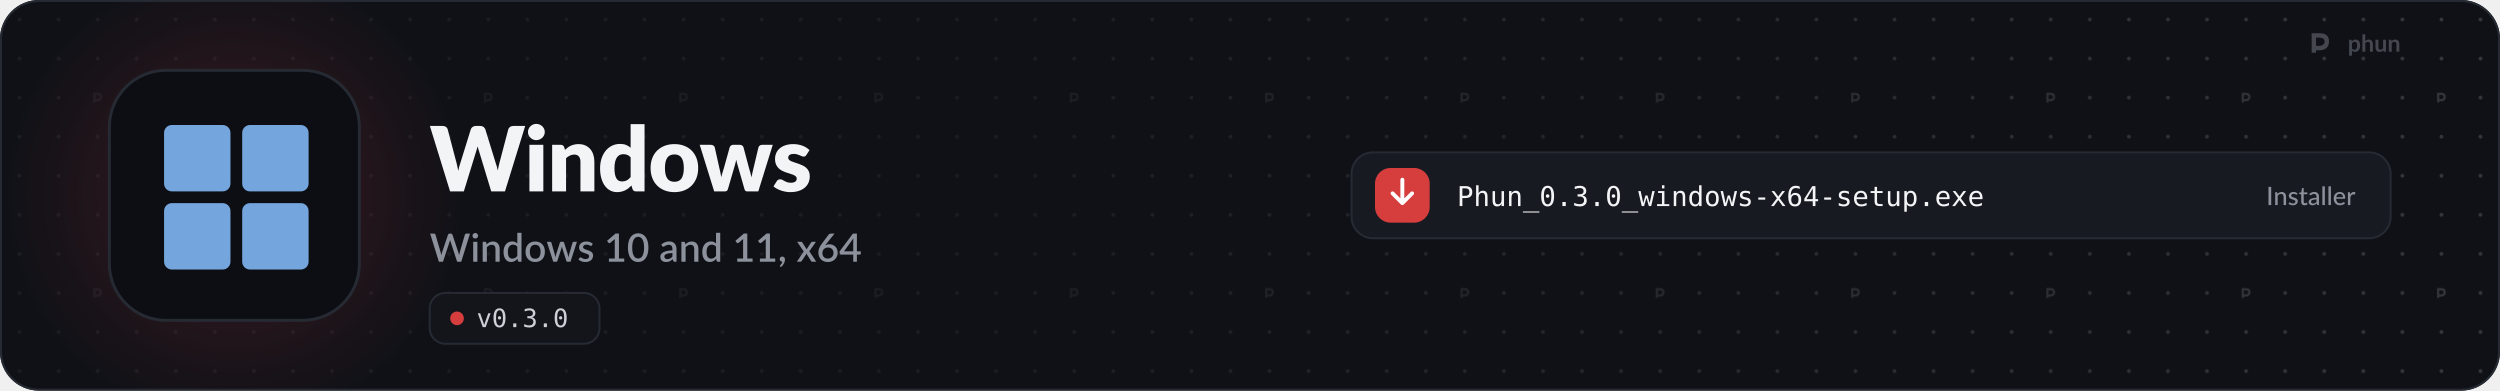
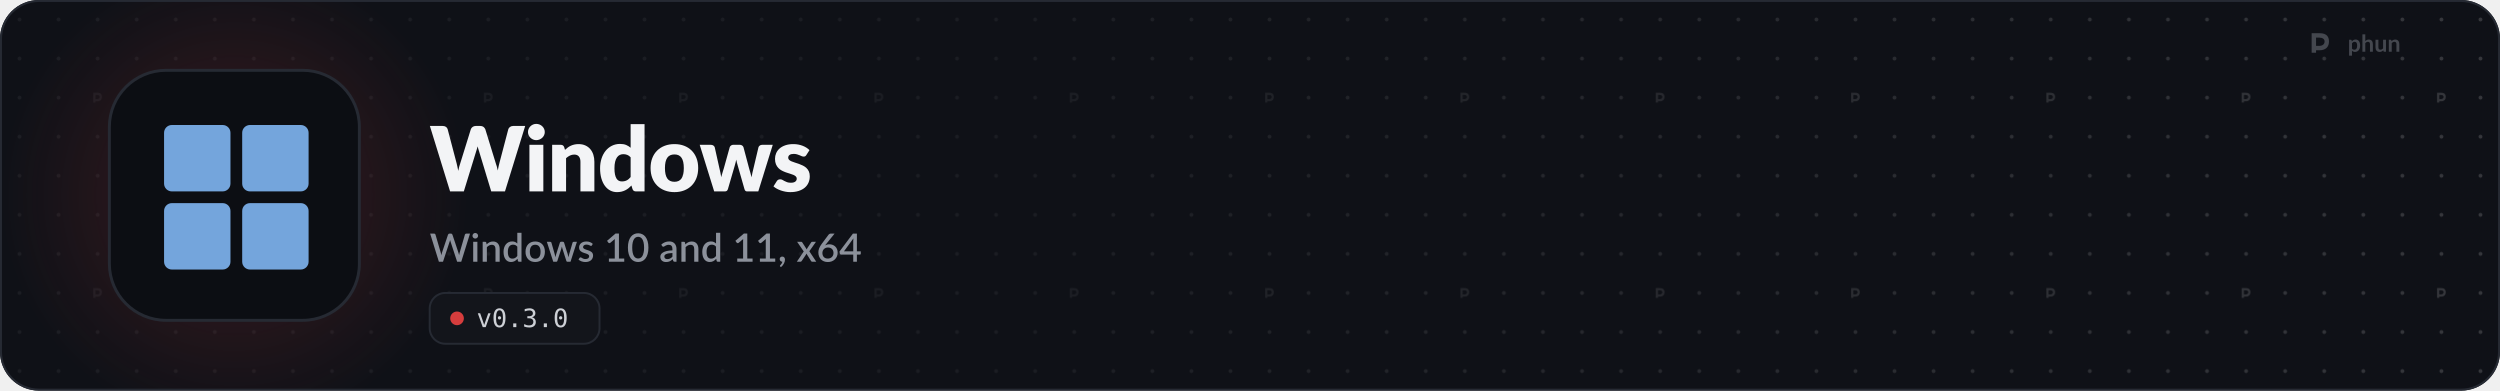
<svg xmlns="http://www.w3.org/2000/svg" width="1280" height="200" viewBox="0 0 1280 200" role="img" aria-labelledby="t d">
  <style>
  .pulse { animation: pulse 2.6s ease-in-out infinite; }
  .pulse.b { animation-delay: .5s; }
  .pulse.c { animation-delay: 1s; }
  @keyframes pulse { 0%, 100% { opacity: 1; } 50% { opacity: .35; } }
  .flow { stroke-dasharray: 4 6; animation: flow 1.6s linear infinite; }
  @keyframes flow { to { stroke-dashoffset: -20; } }
  .blink { animation: blink 1.1s steps(1) infinite; }
  @keyframes blink { 50% { opacity: 0; } }
  .rise { animation: rise .7s cubic-bezier(.2,.7,.2,1) both; }
  @keyframes rise { from { opacity: 0; transform: translateY(8px); } }
  .spin { transform-box: fill-box; transform-origin: center; animation: spin 6s linear infinite; }
  @keyframes spin { to { transform: rotate(360deg); } }
  .bob { animation: bob 3s ease-in-out infinite; }
  @keyframes bob { 50% { transform: translateY(-4px); } }

  .sway { transform-box: view-box; transform-origin: 52px 22px; animation: sway 3.2s ease-in-out infinite; }
  @keyframes sway { 0%, 100% { transform: rotate(-6deg); } 50% { transform: rotate(8deg); } }
  .pane { animation: pane 4s ease-in-out infinite; }
  @keyframes pane { 0%, 100% { opacity: .55; } 12%, 30% { opacity: 1; } 45% { opacity: .55; } }
  .waddle { transform-box: view-box; transform-origin: 50px 96px; animation: waddle 1.6s ease-in-out infinite; }
  @keyframes waddle { 0%, 100% { transform: rotate(-5deg); } 50% { transform: rotate(5deg); } }
  .lid { transform-box: fill-box; transform-origin: center; animation: lid 4.5s infinite; }
  @keyframes lid { 0%, 92%, 100% { transform: scaleY(1); } 95% { transform: scaleY(.1); } }
  .drop { animation: drop 1.8s ease-in-out infinite; }
  @keyframes drop { 0%, 100% { transform: translateY(-2px); } 50% { transform: translateY(3px); } }

  @media (prefers-reduced-motion: reduce) { * { animation: none !important; } }
</style>
  <defs>
    <path id="k41" d="M2126 -1457L1676 0L1370 0L1096 -903Q1088 -924 1081 -949.5Q1074 -975 1067 -1003Q1060 -975 1053 -949.5Q1046 -924 1038 -903L760 0L454 0L4 -1457L288 -1457Q332 -1457 361.5 -1437Q391 -1417 400 -1384L600 -624Q609 -588 618 -545.5Q627 -503 636 -457Q654 -551 680 -624L916 -1384Q925 -1412 954.5 -1434.5Q984 -1457 1026 -1457L1126 -1457Q1170 -1457 1197 -1436.5Q1224 -1416 1238 -1384L1472 -624Q1498 -554 1516 -465Q1524 -510 1532.5 -549.5Q1541 -589 1550 -624L1750 -1384Q1758 -1413 1788 -1435Q1818 -1457 1860 -1457L2126 -1457Z" />
    <path id="k98" d="M422 -1037L422 0L112 0L112 -1037L422 -1037ZM454 -1321Q454 -1284 439 -1251.5Q424 -1219 398 -1194.5Q372 -1170 337.5 -1155.5Q303 -1141 264 -1141Q226 -1141 193 -1155.5Q160 -1170 134.5 -1194.5Q109 -1219 94.5 -1251.5Q80 -1284 80 -1321Q80 -1359 94.5 -1392Q109 -1425 134.5 -1450Q160 -1475 193 -1489Q226 -1503 264 -1503Q303 -1503 337.5 -1489Q372 -1475 398 -1450Q424 -1425 439 -1392Q454 -1359 454 -1321Z" />
    <path id="k109" d="M391 -925Q421 -953 453 -977Q485 -1001 521.5 -1017.5Q558 -1034 600.5 -1043.5Q643 -1053 693 -1053Q778 -1053 843.5 -1023.5Q909 -994 954 -941.5Q999 -889 1022 -816.5Q1045 -744 1045 -659L1045 0L735 0L735 -659Q735 -735 700 -777.5Q665 -820 597 -820Q546 -820 501.5 -798.5Q457 -777 415 -740L415 0L105 0L105 -1037L297 -1037Q355 -1037 373 -985L391 -925Z" />
    <path id="k55" d="M734 -759Q699 -798 658 -813.5Q617 -829 572 -829Q529 -829 493 -812Q457 -795 430.5 -757.5Q404 -720 389 -660Q374 -600 374 -515Q374 -433 386 -377Q398 -321 419.5 -286.5Q441 -252 471 -237Q501 -222 538 -222Q572 -222 599.5 -228.5Q627 -235 650 -247Q673 -259 693.5 -277.5Q714 -296 734 -320L734 -759ZM1044 -1497L1044 0L852 0Q794 0 776 -52L752 -131Q721 -98 687 -71Q653 -44 613.5 -24.5Q574 -5 528.5 5.5Q483 16 430 16Q349 16 280 -20Q211 -56 161 -124Q111 -192 82.5 -290.5Q54 -389 54 -515Q54 -631 86 -730.5Q118 -830 176.5 -902.5Q235 -975 317 -1016Q399 -1057 498 -1057Q579 -1057 634 -1034Q689 -1011 734 -972L734 -1497L1044 -1497Z" />
    <path id="k111" d="M583 -1053Q701 -1053 798 -1016Q895 -979 964.5 -910Q1034 -841 1072.5 -742.5Q1111 -644 1111 -521Q1111 -397 1072.5 -297.5Q1034 -198 964.5 -128.5Q895 -59 798 -21.5Q701 16 583 16Q464 16 366.5 -21.5Q269 -59 198.5 -128.5Q128 -198 89.5 -297.5Q51 -397 51 -521Q51 -644 89.5 -742.5Q128 -841 198.5 -910Q269 -979 366.5 -1016Q464 -1053 583 -1053ZM583 -214Q690 -214 740.5 -289.5Q791 -365 791 -519Q791 -673 740.5 -748Q690 -823 583 -823Q473 -823 422 -748Q371 -673 371 -519Q371 -365 422 -289.5Q473 -214 583 -214Z" />
    <path id="k137" d="M1631 -1037L1309 0L1057 0Q1037 0 1023 -12Q1009 -24 1001 -52L853 -569Q842 -604 833.5 -638Q825 -672 818 -707Q811 -672 802.5 -637Q794 -602 783 -567L633 -52Q618 0 567 0L327 0L5 -1037L253 -1037Q286 -1037 308.5 -1021.5Q331 -1006 339 -983L443 -518Q456 -465 466 -415.5Q476 -366 484 -316Q497 -366 511.5 -415.5Q526 -465 543 -518L673 -984Q681 -1007 703 -1022.5Q725 -1038 755 -1038L893 -1038Q926 -1038 948.5 -1022.5Q971 -1007 979 -984L1103 -518Q1118 -465 1132.5 -415Q1147 -365 1159 -314Q1167 -364 1178 -414Q1189 -464 1203 -518L1313 -983Q1321 -1006 1343 -1021.5Q1365 -1037 1395 -1037L1631 -1037Z" />
    <path id="k118" d="M764 -810Q752 -791 738.5 -783Q725 -775 704 -775Q682 -775 660 -784.5Q638 -794 612.5 -805Q587 -816 555 -825.5Q523 -835 482 -835Q423 -835 391.5 -812.5Q360 -790 360 -750Q360 -721 380.5 -702Q401 -683 435 -668.5Q469 -654 512 -641Q555 -628 600 -612Q645 -596 688 -574.5Q731 -553 765 -521.5Q799 -490 819.5 -445Q840 -400 840 -337Q840 -260 812 -195Q784 -130 728.5 -83Q673 -36 591.5 -10Q510 16 404 16Q351 16 298 6Q245 -4 195.5 -21Q146 -38 104 -61.5Q62 -85 32 -112L104 -226Q116 -246 134.5 -257.5Q153 -269 182 -269Q209 -269 230.5 -257Q252 -245 277 -231Q302 -217 335.5 -205Q369 -193 420 -193Q456 -193 481 -200.5Q506 -208 521 -221Q536 -234 543 -250Q550 -266 550 -283Q550 -314 529 -334Q508 -354 474 -368.5Q440 -383 396.5 -395.5Q353 -408 308 -424Q263 -440 219.5 -462.5Q176 -485 142 -519.5Q108 -554 87 -604Q66 -654 66 -725Q66 -791 91.5 -850.5Q117 -910 168 -955Q219 -1000 296 -1026.5Q373 -1053 476 -1053Q532 -1053 584.5 -1043Q637 -1033 683 -1015Q729 -997 767 -972.5Q805 -948 834 -919L764 -810Z" />
    <path id="s41" d="M2064 -1440L1616 0L1405 0L1067 -1034Q1061 -1051 1055.5 -1071Q1050 -1091 1045 -1114Q1040 -1091 1034.5 -1071Q1029 -1051 1023 -1034L682 0L471 0L23 -1440L219 -1440Q249 -1440 269.5 -1425.5Q290 -1411 297 -1386L567 -463Q575 -433 582 -398Q589 -363 596 -325Q603 -363 611.5 -398.5Q620 -434 630 -463L939 -1386Q946 -1406 967 -1423Q988 -1440 1017 -1440L1085 -1440Q1116 -1440 1135 -1424.5Q1154 -1409 1164 -1386L1472 -463Q1482 -434 1490.5 -400.5Q1499 -367 1506 -330Q1513 -367 1519.5 -400.5Q1526 -434 1534 -463L1803 -1386Q1809 -1408 1830.5 -1424Q1852 -1440 1881 -1440L2064 -1440Z" />
    <path id="s98" d="M355 -1020L355 0L140 0L140 -1020L355 -1020ZM391 -1328Q391 -1299 379.5 -1273Q368 -1247 348 -1227.5Q328 -1208 301.5 -1196.5Q275 -1185 245 -1185Q216 -1185 190.5 -1196.5Q165 -1208 146 -1227.5Q127 -1247 115.5 -1273Q104 -1299 104 -1328Q104 -1358 115.5 -1384Q127 -1410 146 -1429.5Q165 -1449 190.5 -1460.5Q216 -1472 245 -1472Q275 -1472 301.5 -1460.5Q328 -1449 348 -1429.5Q368 -1410 379.5 -1384Q391 -1358 391 -1328Z" />
    <path id="s109" d="M332 -885Q365 -919 400.5 -946.5Q436 -974 476 -994Q516 -1014 561 -1025Q606 -1036 659 -1036Q743 -1036 806.5 -1008Q870 -980 913.5 -929Q957 -878 979 -806.5Q1001 -735 1001 -649L1001 0L787 0L787 -649Q787 -752 739.5 -809Q692 -866 595 -866Q523 -866 461.5 -833Q400 -800 346 -743L346 0L131 0L131 -1020L261 -1020Q305 -1020 317 -979L332 -885Z" />
    <path id="s55" d="M782 -769Q737 -827 683 -850Q629 -873 566 -873Q440 -873 369 -780.5Q298 -688 298 -507Q298 -413 314 -346.5Q330 -280 360 -238Q390 -196 433 -177Q476 -158 530 -158Q612 -158 671.5 -193.5Q731 -229 782 -294L782 -769ZM997 -1480L997 0L867 0Q824 0 812 -41L793 -152Q729 -77 647.5 -31Q566 15 458 15Q372 15 302 -19.5Q232 -54 182 -120Q132 -186 104.5 -283.5Q77 -381 77 -507Q77 -621 107.5 -718Q138 -815 195 -886.5Q252 -958 333.5 -998.5Q415 -1039 516 -1039Q606 -1039 669 -1010.5Q732 -982 782 -931L782 -1480L997 -1480Z" />
    <path id="s111" d="M572 -1036Q685 -1036 776.5 -999Q868 -962 932.5 -894Q997 -826 1032 -729Q1067 -632 1067 -511Q1067 -390 1032 -293Q997 -196 932.5 -127.5Q868 -59 776.5 -22Q685 15 572 15Q458 15 366.5 -22Q275 -59 210 -127.5Q145 -196 110 -293Q75 -390 75 -511Q75 -632 110 -729Q145 -826 210 -894Q275 -962 366.5 -999Q458 -1036 572 -1036ZM572 -153Q710 -153 777.5 -245.5Q845 -338 845 -510Q845 -682 777.5 -775.5Q710 -869 572 -869Q432 -869 364 -775.5Q296 -682 296 -510Q296 -338 364 -245.5Q432 -153 572 -153Z" />
    <path id="s137" d="M1564 -1020L1237 0L1066 0Q1036 0 1024 -39L821 -674Q813 -701 806.5 -728Q800 -755 795 -781Q784 -727 768 -673L562 -39Q551 0 515 0L352 0L25 -1020L195 -1020Q220 -1020 236.5 -1007.5Q253 -995 258 -978L428 -384Q438 -343 445.5 -304.5Q453 -266 459 -228Q469 -266 480 -304.5Q491 -343 503 -384L694 -981Q699 -999 714.5 -1010.5Q730 -1022 752 -1022L846 -1022Q869 -1022 885 -1010.5Q901 -999 906 -981L1092 -384Q1104 -343 1114.5 -304Q1125 -265 1134 -226Q1141 -264 1149 -303Q1157 -342 1168 -384L1341 -978Q1347 -996 1363 -1008Q1379 -1020 1402 -1020L1564 -1020Z" />
    <path id="s118" d="M740 -835Q732 -821 722 -815Q712 -809 697 -809Q680 -809 660 -819.5Q640 -830 613 -843Q586 -856 549.5 -866.5Q513 -877 464 -877Q424 -877 391.5 -867.5Q359 -858 336.5 -840.5Q314 -823 302 -799.5Q290 -776 290 -749Q290 -713 312 -689Q334 -665 370 -647.5Q406 -630 452 -616Q498 -602 546 -586Q594 -570 640 -549Q686 -528 722 -497.5Q758 -467 780 -423.5Q802 -380 802 -318Q802 -246 776 -185Q750 -124 700 -79Q650 -34 575.5 -9Q501 16 405 16Q352 16 302.5 6.5Q253 -3 208.5 -19.5Q164 -36 125.5 -59Q87 -82 57 -109L107 -191Q116 -206 129.5 -214.5Q143 -223 163 -223Q184 -223 204.5 -209.5Q225 -196 252.5 -180Q280 -164 319 -150.5Q358 -137 416 -137Q464 -137 499 -148.5Q534 -160 557 -180Q580 -200 591 -225.5Q602 -251 602 -280Q602 -319 580 -344Q558 -369 521.5 -387Q485 -405 438.5 -419Q392 -433 344 -449Q296 -465 249.5 -486Q203 -507 166.5 -539.5Q130 -572 108 -618.5Q86 -665 86 -732Q86 -793 110.5 -848Q135 -903 182.5 -945Q230 -987 299.5 -1011.5Q369 -1036 460 -1036Q563 -1036 647 -1003Q731 -970 788 -913L740 -835Z" />
    <path id="s400" d="M1027 -163L1027 0L242 0L242 -163L542 -163L542 -1065Q542 -1113 545 -1163L314 -968Q299 -956 283.5 -952.5Q268 -949 254.5 -952Q241 -955 230.5 -961.5Q220 -968 214 -976L147 -1070L581 -1443L756 -1443L756 -163L1027 -163Z" />
    <path id="s399" d="M1105 -720Q1105 -531 1064.5 -393Q1024 -255 953 -164Q882 -73 786 -29Q690 15 579 15Q468 15 372 -29Q276 -73 205.5 -164Q135 -255 95 -393Q55 -531 55 -720Q55 -909 95 -1047.5Q135 -1186 205.5 -1276.5Q276 -1367 372 -1411.5Q468 -1456 579 -1456Q690 -1456 786 -1411.5Q882 -1367 953 -1276.5Q1024 -1186 1064.5 -1047.5Q1105 -909 1105 -720ZM883 -720Q883 -880 857.5 -986.5Q832 -1093 790 -1157Q748 -1221 693 -1248Q638 -1275 579 -1275Q519 -1275 464.5 -1248Q410 -1221 368 -1157Q326 -1093 301 -986.5Q276 -880 276 -720Q276 -560 301 -453.5Q326 -347 368 -283Q410 -219 464.5 -192Q519 -165 579 -165Q638 -165 693 -192Q748 -219 790 -283Q832 -347 857.5 -453.5Q883 -560 883 -720Z" />
    <path id="s45" d="M676 -446Q561 -442 482 -427.5Q403 -413 354 -390.5Q305 -368 283.5 -337Q262 -306 262 -269Q262 -233 273.5 -207.5Q285 -182 305.5 -165.5Q326 -149 353.5 -141.5Q381 -134 414 -134Q498 -134 558.5 -165.5Q619 -197 676 -257L676 -446ZM106 -878Q279 -1039 518 -1039Q606 -1039 674.5 -1010.5Q743 -982 789.5 -930Q836 -878 860.5 -806.5Q885 -735 885 -648L885 0L789 0Q758 0 742 -9.5Q726 -19 715 -48L694 -131Q655 -96 617 -68.5Q579 -41 538.5 -22Q498 -3 451.5 6.5Q405 16 349 16Q287 16 233.5 -1Q180 -18 141 -52.5Q102 -87 79.5 -138Q57 -189 57 -258Q57 -317 88.5 -373Q120 -429 192.5 -473.5Q265 -518 383.5 -547Q502 -576 676 -580L676 -648Q676 -758 629 -812Q582 -866 491 -866Q429 -866 387 -850.5Q345 -835 314 -817Q283 -799 259 -783.5Q235 -768 208 -768Q186 -768 170.5 -779.5Q155 -791 145 -808L106 -878Z" />
    <path id="s311" d="M227 -1Q198 -1 174 -11.5Q150 -22 132.5 -40.5Q115 -59 105.5 -84Q96 -109 96 -139Q96 -165 105.5 -188Q115 -211 132.5 -228Q150 -245 174.5 -254.5Q199 -264 228 -264Q262 -264 288 -251.5Q314 -239 331.5 -217.5Q349 -196 357.5 -167.5Q366 -139 366 -107Q366 -61 352.5 -10Q339 41 312.5 91.5Q286 142 247.5 190Q209 238 160 278L123 244Q115 236 111.5 229Q108 222 108 211Q108 194 125 179Q135 168 151 150Q167 132 183 109Q199 86 212.5 58Q226 30 232 -1L227 -1Z" />
    <path id="s138" d="M1007 0L801 0Q776 0 761.5 -13Q747 -26 738 -42L503 -419Q494 -385 479 -360L266 -42Q255 -26 241.5 -13Q228 0 206 0L14 0L367 -526L28 -1020L234 -1020Q259 -1020 270.5 -1012.5Q282 -1005 291 -990L522 -630Q531 -663 550 -693L745 -986Q765 -1020 796 -1020L993 -1020L654 -535L1007 0Z" />
    <path id="s1141" d="M578 -162Q643 -162 697 -183.5Q751 -205 789.5 -243Q828 -281 849 -333Q870 -385 870 -446Q870 -512 849.5 -564.5Q829 -617 791.5 -653Q754 -689 701.5 -708.5Q649 -728 586 -728Q521 -728 468.5 -706Q416 -684 379 -646Q342 -608 322 -557Q302 -506 302 -449Q302 -385 320 -332Q338 -279 373 -241.5Q408 -204 459.5 -183Q511 -162 578 -162ZM499 -910Q483 -890 468.5 -872Q454 -854 440 -836Q486 -862 541 -877Q596 -892 659 -892Q743 -892 820 -864.5Q897 -837 955.5 -782.5Q1014 -728 1049 -647.5Q1084 -567 1084 -462Q1084 -362 1047.5 -275Q1011 -188 945 -123.5Q879 -59 786.5 -21.5Q694 16 582 16Q470 16 380 -20Q290 -56 226.5 -121.5Q163 -187 129 -279Q95 -371 95 -484Q95 -582 137 -689Q179 -796 267 -914L621 -1389Q637 -1410 667.5 -1425Q698 -1440 736 -1440L926 -1440L499 -910Z" />
    <path id="s403" d="M721 -532L721 -1058Q721 -1121 730 -1196L246 -532L721 -532ZM1107 -532L1107 -408Q1107 -390 1095.5 -377Q1084 -364 1061 -364L908 -364L908 0L721 0L721 -364L98 -364Q75 -364 58.5 -377.5Q42 -391 37 -411L15 -521L706 -1441L908 -1441L908 -532L1107 -532Z" />
    <path id="o89" d="M100 -1120L291 -1120L616 -180L942 -1120L1133 -1120L735 0L498 0L100 -1120Z" />
    <path id="o19" d="M483 -750Q483 -805 521.5 -845Q560 -885 614 -885Q670 -885 710 -845Q750 -805 750 -750Q750 -694 710.5 -655Q671 -616 614 -616Q558 -616 520.5 -654Q483 -692 483 -750ZM616 -1360Q475 -1360 405.5 -1208Q336 -1056 336 -745Q336 -435 405.5 -283Q475 -131 616 -131Q758 -131 827.5 -283Q897 -435 897 -745Q897 -1056 827.5 -1208Q758 -1360 616 -1360ZM616 -1520Q855 -1520 977.5 -1324Q1100 -1128 1100 -745Q1100 -363 977.5 -167Q855 29 616 29Q377 29 255 -167Q133 -363 133 -745Q133 -1128 255 -1324Q377 -1520 616 -1520Z" />
    <path id="o17" d="M489 -305L741 -305L741 0L489 0L489 -305Z" />
    <path id="o22" d="M776 -799Q923 -760 1001 -660.5Q1079 -561 1079 -412Q1079 -206 940.5 -88.5Q802 29 557 29Q454 29 347 10Q240 -9 137 -45L137 -246Q239 -193 338 -167Q437 -141 535 -141Q701 -141 790 -216Q879 -291 879 -432Q879 -562 790 -638.5Q701 -715 549 -715L395 -715L395 -881L549 -881Q688 -881 766 -942Q844 -1003 844 -1112Q844 -1227 771.5 -1288.5Q699 -1350 565 -1350Q476 -1350 381 -1330Q286 -1310 182 -1270L182 -1456Q303 -1488 397.5 -1504Q492 -1520 565 -1520Q783 -1520 913.5 -1410.5Q1044 -1301 1044 -1120Q1044 -997 975.5 -915Q907 -833 776 -799Z" />
-     <path id="o51" d="M399 -1327L399 -766L633 -766Q773 -766 851.5 -840Q930 -914 930 -1047Q930 -1180 852 -1253.5Q774 -1327 633 -1327L399 -1327ZM197 -1493L633 -1493Q883 -1493 1012 -1379.5Q1141 -1266 1141 -1047Q1141 -826 1012.5 -713Q884 -600 633 -600L399 -600L399 0L197 0L197 -1493Z" />
-     <path id="o75" d="M1051 -694L1051 0L866 0L866 -694Q866 -845 813 -916Q760 -987 647 -987Q518 -987 448.5 -895.5Q379 -804 379 -633L379 0L195 0L195 -1556L379 -1556L379 -952Q428 -1048 512 -1097.5Q596 -1147 711 -1147Q882 -1147 966.5 -1034.5Q1051 -922 1051 -694Z" />
-     <path id="o88" d="M195 -424L195 -1118L379 -1118L379 -424Q379 -273 432.5 -202Q486 -131 598 -131Q728 -131 797 -222.5Q866 -314 866 -485L866 -1118L1051 -1118L1051 0L866 0L866 -168Q817 -71 732.5 -21Q648 29 535 29Q363 29 279 -83.5Q195 -196 195 -424Z" />
-     <path id="o81" d="M1051 -694L1051 0L866 0L866 -694Q866 -845 813 -916Q760 -987 647 -987Q518 -987 448.5 -895.5Q379 -804 379 -633L379 0L195 0L195 -1120L379 -1120L379 -952Q428 -1048 512 -1097.5Q596 -1147 711 -1147Q882 -1147 966.5 -1034.5Q1051 -922 1051 -694Z" />
-     <path id="o66" d="M1233 403L1233 483L0 483L0 403L1233 403Z" />
-     <path id="o90" d="M0 -1120L182 -1120L377 -215L537 -793L694 -793L856 -215L1051 -1120L1233 -1120L971 0L795 0L616 -614L438 0L262 0L0 -1120Z" />
-     <path id="o76" d="M256 -1120L727 -1120L727 -143L1092 -143L1092 0L178 0L178 -143L543 -143L543 -977L256 -977L256 -1120ZM543 -1556L727 -1556L727 -1323L543 -1323L543 -1556Z" />
-     <path id="o71" d="M858 -977L858 -1556L1042 -1556L1042 0L858 0L858 -141Q812 -58 735.5 -14.5Q659 29 559 29Q356 29 239.5 -128.5Q123 -286 123 -563Q123 -836 240 -991.5Q357 -1147 559 -1147Q660 -1147 737 -1103.5Q814 -1060 858 -977ZM317 -559Q317 -345 385 -236Q453 -127 586 -127Q719 -127 788.5 -237Q858 -347 858 -559Q858 -772 788.5 -881.5Q719 -991 586 -991Q453 -991 385 -882Q317 -773 317 -559Z" />
-     <path id="o82" d="M616 -991Q476 -991 404 -882Q332 -773 332 -559Q332 -346 404 -236.5Q476 -127 616 -127Q757 -127 829 -236.5Q901 -346 901 -559Q901 -773 829 -882Q757 -991 616 -991ZM616 -1147Q849 -1147 972.5 -996Q1096 -845 1096 -559Q1096 -272 973 -121.5Q850 29 616 29Q383 29 260 -121.5Q137 -272 137 -559Q137 -845 260 -996Q383 -1147 616 -1147Z" />
-     <path id="o86" d="M973 -1081L973 -901Q894 -947 814 -970Q734 -993 651 -993Q526 -993 464.5 -952.5Q403 -912 403 -829Q403 -754 449 -717Q495 -680 678 -645L752 -631Q889 -605 959.5 -527Q1030 -449 1030 -324Q1030 -158 912 -64.5Q794 29 584 29Q501 29 410 11.5Q319 -6 213 -41L213 -231Q316 -178 410 -151.5Q504 -125 588 -125Q710 -125 777 -174.5Q844 -224 844 -313Q844 -441 599 -490L591 -492L522 -506Q363 -537 290 -610.5Q217 -684 217 -811Q217 -972 326 -1059.5Q435 -1147 637 -1147Q727 -1147 810 -1130.5Q893 -1114 973 -1081Z" />
-     <path id="o16" d="M356 -643L877 -643L877 -479L356 -479L356 -643Z" />
-     <path id="o91" d="M1118 -1120L717 -584L1157 0L944 0L616 -449L289 0L76 0L516 -584L115 -1120L319 -1120L616 -715L911 -1120L1118 -1120Z" />
-     <path id="o25" d="M991 -1460L991 -1274Q928 -1311 857 -1330.5Q786 -1350 709 -1350Q517 -1350 418 -1205.5Q319 -1061 319 -780Q367 -880 452 -933.5Q537 -987 647 -987Q863 -987 981.5 -854.5Q1100 -722 1100 -479Q1100 -237 978 -104Q856 29 635 29Q375 29 254 -157.5Q133 -344 133 -745Q133 -1123 278.5 -1321.5Q424 -1520 700 -1520Q774 -1520 848 -1504.5Q922 -1489 991 -1460ZM631 -829Q502 -829 428 -736Q354 -643 354 -479Q354 -315 428 -222Q502 -129 631 -129Q765 -129 833 -217.5Q901 -306 901 -479Q901 -653 833 -741Q765 -829 631 -829Z" />
-     <path id="o23" d="M735 -1309L264 -520L735 -520L735 -1309ZM702 -1493L936 -1493L936 -520L1135 -520L1135 -356L936 -356L936 0L735 0L735 -356L102 -356L102 -547L702 -1493Z" />
-     <path id="o72" d="M1112 -606L1112 -516L315 -516L315 -510Q315 -327 410.5 -227Q506 -127 680 -127Q768 -127 864 -155Q960 -183 1069 -240L1069 -57Q964 -14 866.5 7.5Q769 29 678 29Q417 29 270 -127.5Q123 -284 123 -559Q123 -827 267 -987Q411 -1147 651 -1147Q865 -1147 988.5 -1002Q1112 -857 1112 -606ZM928 -660Q924 -822 851.5 -906.5Q779 -991 643 -991Q510 -991 424 -903Q338 -815 322 -659L928 -660Z" />
-     <path id="o87" d="M614 -1438L614 -1120L1032 -1120L1032 -977L614 -977L614 -369Q614 -245 661 -196Q708 -147 825 -147L1032 -147L1032 0L807 0Q600 0 515 -83Q430 -166 430 -369L430 -977L131 -977L131 -1120L430 -1120L430 -1438L614 -1438Z" />
-     <path id="o83" d="M375 -141L375 426L190 426L190 -1120L375 -1120L375 -977Q421 -1060 497.5 -1103.5Q574 -1147 674 -1147Q877 -1147 992.5 -990Q1108 -833 1108 -555Q1108 -282 992 -126.5Q876 29 674 29Q572 29 495.5 -14.5Q419 -58 375 -141ZM915 -559Q915 -773 847.5 -882Q780 -991 647 -991Q513 -991 444 -881.5Q375 -772 375 -559Q375 -347 444 -237Q513 -127 647 -127Q780 -127 847.5 -236Q915 -345 915 -559Z" />
-     <path id="m17" d="M391 0L177 0L177 -1436L391 -1436L391 0Z" />
-     <path id="m109" d="M320 -875Q353 -910 389 -939Q425 -968 465.5 -988.5Q506 -1009 552.5 -1020.5Q599 -1032 652 -1032Q736 -1032 799.5 -1004Q863 -976 906 -925.5Q949 -875 971 -804Q993 -733 993 -647L993 0L797 0L797 -647Q797 -756 747 -816.5Q697 -877 594 -877Q519 -877 453.5 -841.5Q388 -806 332 -745L332 0L137 0L137 -1016L254 -1016Q295 -1016 305 -977L320 -875Z" />
-     <path id="m118" d="M736 -841Q728 -828 719 -822.5Q710 -817 696 -817Q680 -817 660.5 -828Q641 -839 613.5 -852Q586 -865 549 -876Q512 -887 461 -887Q419 -887 384.5 -876.5Q350 -866 326 -847.5Q302 -829 289 -803.5Q276 -778 276 -749Q276 -711 298.5 -686Q321 -661 357.5 -643Q394 -625 440.5 -610.5Q487 -596 535.5 -580Q584 -564 630.5 -543.5Q677 -523 713.5 -492.5Q750 -462 772.5 -419Q795 -376 795 -314Q795 -243 769.5 -182.5Q744 -122 694.5 -78Q645 -34 572 -9Q499 16 405 16Q300 16 211 -19Q122 -54 62 -108L108 -183Q116 -197 128 -204.5Q140 -212 160 -212Q179 -212 199 -198Q219 -184 247 -167.5Q275 -151 315 -137.5Q355 -124 415 -124Q465 -124 502 -136.5Q539 -149 563.5 -170.5Q588 -192 600 -220Q612 -248 612 -279Q612 -319 589.5 -345.5Q567 -372 530.5 -391Q494 -410 447 -424Q400 -438 351 -454Q302 -470 255 -491Q208 -512 171.5 -544Q135 -576 112.5 -622Q90 -668 90 -734Q90 -793 114.5 -847Q139 -901 185.5 -942Q232 -983 300.5 -1007.5Q369 -1032 457 -1032Q558 -1032 639.5 -1000Q721 -968 779 -912L736 -841Z" />
-     <path id="m124" d="M455 16Q332 16 265.5 -53Q199 -122 199 -250L199 -858L81 -858Q64 -858 52.5 -868.5Q41 -879 41 -900L41 -979L206 -1002L250 -1305Q254 -1322 265.5 -1331.5Q277 -1341 295 -1341L394 -1341L394 -1000L682 -1000L682 -858L394 -858L394 -263Q394 -203 423.5 -173.5Q453 -144 499 -144Q526 -144 545.5 -151Q565 -158 579 -166.5Q593 -175 603 -182Q613 -189 621 -189Q631 -189 636.5 -184.5Q642 -180 648 -170L706 -76Q658 -32 592 -8Q526 16 455 16Z" />
-     <path id="m45" d="M683 -451Q564 -447 481 -432.5Q398 -418 346 -394Q294 -370 271 -337.5Q248 -305 248 -265Q248 -227 260.5 -199.5Q273 -172 294.5 -154.5Q316 -137 345 -129Q374 -121 408 -121Q453 -121 490.5 -130Q528 -139 561 -155.5Q594 -172 624 -196Q654 -220 683 -251L683 -451ZM111 -874Q196 -955 295.5 -995Q395 -1035 514 -1035Q601 -1035 668 -1006.5Q735 -978 781 -927Q827 -876 850.5 -805Q874 -734 874 -648L874 0L787 0Q758 0 743 -9.5Q728 -19 719 -45L698 -134Q659 -98 621 -70.5Q583 -43 541.5 -23.5Q500 -4 453 6Q406 16 349 16Q289 16 236.5 -0.5Q184 -17 145 -51Q106 -85 83.5 -136Q61 -187 61 -255Q61 -315 93.5 -370.5Q126 -426 199.5 -470Q273 -514 391.5 -542Q510 -570 683 -574L683 -648Q683 -763 634 -820Q585 -877 490 -877Q426 -877 382.5 -861Q339 -845 307.5 -825.5Q276 -806 252.5 -790Q229 -774 204 -774Q184 -774 169.5 -785Q155 -796 146 -811L111 -874Z" />
-     <path id="m1140" d="M337 -1476L337 0L141 0L141 -1476L337 -1476Z" />
-     <path id="m59" d="M810 -621Q810 -679 793.5 -728Q777 -777 745 -813Q713 -849 667 -869Q621 -889 561 -889Q438 -889 367.5 -818Q297 -747 278 -621L810 -621ZM971 -145Q935 -103 888 -72.5Q841 -42 788 -23Q735 -4 678.5 5Q622 14 567 14Q462 14 372.5 -21.5Q283 -57 217.5 -125.5Q152 -194 115.5 -295.5Q79 -397 79 -529Q79 -635 112 -726.5Q145 -818 206.5 -886Q268 -954 357 -993Q446 -1032 557 -1032Q650 -1032 728.5 -1001.5Q807 -971 864 -913Q921 -855 953.5 -770Q986 -685 986 -576Q986 -531 976 -515.5Q966 -500 939 -500L273 -500Q276 -409 299 -341.5Q322 -274 362.5 -229Q403 -184 459 -162Q515 -140 584 -140Q649 -140 696.5 -155Q744 -170 778.5 -187.5Q813 -205 836.5 -220Q860 -235 878 -235Q902 -235 915 -217L971 -145Z" />
-     <path id="m117" d="M321 -821Q370 -921 439 -978Q508 -1035 605 -1035Q638 -1035 667.5 -1027.5Q697 -1020 719 -1005L706 -858Q699 -831 673 -831Q659 -831 631 -836.5Q603 -842 571 -842Q524 -842 488 -828.5Q452 -815 423.5 -788.5Q395 -762 373 -723.5Q351 -685 332 -636L332 0L137 0L137 -1016L249 -1016Q281 -1016 292.5 -1004.5Q304 -993 309 -964L321 -821Z" />
    <path id="b114" d="M369 -266Q411 -215 460.5 -194Q510 -173 568 -173Q624 -173 669 -194Q714 -215 745.5 -258Q777 -301 794 -366.5Q811 -432 811 -521Q811 -611 796.5 -673.5Q782 -736 755 -775Q728 -814 689.5 -832Q651 -850 602 -850Q525 -850 471 -817.5Q417 -785 369 -726L369 -266ZM356 -886Q419 -957 499 -1001Q579 -1045 687 -1045Q771 -1045 840.5 -1010Q910 -975 960.5 -908.5Q1011 -842 1038.5 -744.5Q1066 -647 1066 -521Q1066 -406 1035 -308Q1004 -210 946.5 -138Q889 -66 807.5 -25.5Q726 15 625 15Q539 15 478 -11.5Q417 -38 369 -85L369 335L122 335L122 -1026L273 -1026Q321 -1026 336 -981L356 -886Z" />
    <path id="b95" d="M369 -916Q429 -972 501 -1007Q573 -1042 670 -1042Q754 -1042 819 -1013.5Q884 -985 927.5 -933.5Q971 -882 993.5 -810.5Q1016 -739 1016 -653L1016 0L769 0L769 -653Q769 -747 726 -798.5Q683 -850 595 -850Q531 -850 475 -821Q419 -792 369 -742L369 0L122 0L122 -1486L369 -1486L369 -916Z" />
    <path id="b134" d="M1006 -1026L1006 0L855 0Q806 0 793 -45L776 -127Q713 -63 637 -23.5Q561 16 458 16Q374 16 309.5 -12.5Q245 -41 201 -93Q157 -145 134.5 -216.5Q112 -288 112 -374L112 -1026L359 -1026L359 -374Q359 -280 402.5 -228.5Q446 -177 533 -177Q597 -177 653 -205.5Q709 -234 759 -284L759 -1026L1006 -1026Z" />
    <path id="b109" d="M353 -900Q384 -931 418.5 -957.5Q453 -984 491.5 -1002.5Q530 -1021 574 -1031.5Q618 -1042 670 -1042Q754 -1042 819 -1013.5Q884 -985 927.5 -933.5Q971 -882 993.5 -810.5Q1016 -739 1016 -653L1016 0L769 0L769 -653Q769 -747 726 -798.5Q683 -850 595 -850Q531 -850 475 -821Q419 -792 369 -742L369 0L122 0L122 -1026L273 -1026Q321 -1026 336 -981L353 -900Z" />
    <clipPath id="card">
      <rect width="1280" height="200" rx="20" />
    </clipPath>
    <pattern id="dots" width="100" height="100" patternUnits="userSpaceOnUse">
      <circle cx="10" cy="10" r="1" fill="#fff" />
      <circle cx="30" cy="10" r="1" fill="#fff" />
      <circle cx="50" cy="10" r="1" fill="#fff" />
      <circle cx="70" cy="10" r="1" fill="#fff" />
      <circle cx="90" cy="10" r="1" fill="#fff" />
      <circle cx="10" cy="30" r="1" fill="#fff" />
      <circle cx="30" cy="30" r="1" fill="#fff" />
      <circle cx="50" cy="30" r="1" fill="#fff" />
      <circle cx="70" cy="30" r="1" fill="#fff" />
      <circle cx="90" cy="30" r="1" fill="#fff" />
      <circle cx="10" cy="50" r="1" fill="#fff" />
      <circle cx="30" cy="50" r="1" fill="#fff" />
      <circle cx="70" cy="50" r="1" fill="#fff" />
      <circle cx="90" cy="50" r="1" fill="#fff" />
      <circle cx="10" cy="70" r="1" fill="#fff" />
      <circle cx="30" cy="70" r="1" fill="#fff" />
      <circle cx="50" cy="70" r="1" fill="#fff" />
      <circle cx="70" cy="70" r="1" fill="#fff" />
      <circle cx="90" cy="70" r="1" fill="#fff" />
      <circle cx="10" cy="90" r="1" fill="#fff" />
      <circle cx="30" cy="90" r="1" fill="#fff" />
      <circle cx="50" cy="90" r="1" fill="#fff" />
      <circle cx="70" cy="90" r="1" fill="#fff" />
      <circle cx="90" cy="90" r="1" fill="#fff" />
      <path d="M78 48H144C204 48 220 80 220 116C220 156 198 188 140 188H114V208H78ZM114 84V152H138C170 152 184 136 184 116C184 96 168 84 138 84Z" transform="translate(46 46) scale(0.03125) translate(-21 0)" fill="#fff" fill-rule="evenodd" />
    </pattern>
    <linearGradient id="fade" x1="0" x2="1" y1="0" y2="0">
      <stop offset="0.4" stop-color="#fff" stop-opacity=".05" />
      <stop offset="1" stop-color="#fff" stop-opacity=".16" />
    </linearGradient>
    <mask id="dotmask">
      <rect width="1280" height="200" fill="url(#fade)" />
    </mask>
    <radialGradient id="glow">
      <stop offset="0" stop-color="#d63d3d" stop-opacity=".22" />
      <stop offset="1" stop-color="#d63d3d" stop-opacity="0" />
    </radialGradient>
  </defs>
  <g clip-path="url(#card)">
    <rect width="1280" height="200" fill="#0f1117" />
    <rect width="1280" height="200" fill="url(#dots)" mask="url(#dotmask)" />
    <circle cx="120" cy="100" r="120" fill="url(#glow)" />
    <rect x="56" y="36" width="128" height="128" rx="29" fill="#0c0e13" stroke="#262a33" stroke-width="1.5" />
    <g transform="translate(70 50)">
      <rect x="14" y="14" width="34" height="34" rx="4" fill="#74a5dc" class="pane" style="animation-delay: 0.0s" />
      <rect x="54" y="14" width="34" height="34" rx="4" fill="#74a5dc" class="pane" style="animation-delay: 0.5s" />
      <rect x="14" y="54" width="34" height="34" rx="4" fill="#74a5dc" class="pane" style="animation-delay: 1.0s" />
      <rect x="54" y="54" width="34" height="34" rx="4" fill="#74a5dc" class="pane" style="animation-delay: 1.5s" />
    </g>
    <g fill="#f3f4f6" transform="translate(220 98) scale(0.023)">
      <use href="#k41" x="0" />
      <use href="#k98" x="2108" />
      <use href="#k109" x="2621" />
      <use href="#k55" x="3739" />
      <use href="#k111" x="4866" />
      <use href="#k137" x="6006" />
      <use href="#k118" x="7621" />
    </g>
    <g fill="#8c919b" transform="translate(220 134) scale(0.01)">
      <use href="#s41" x="0" />
      <use href="#s98" x="2087" />
      <use href="#s109" x="2582" />
      <use href="#s55" x="3704" />
      <use href="#s111" x="4832" />
      <use href="#s137" x="5974" />
      <use href="#s118" x="7563" />
      <use href="#s400" x="8934" />
      <use href="#s399" x="10094" />
      <use href="#s45" x="11752" />
      <use href="#s109" x="12757" />
      <use href="#s55" x="13879" />
      <use href="#s400" x="15505" />
      <use href="#s400" x="16665" />
      <use href="#s311" x="17825" />
      <use href="#s138" x="18784" />
      <use href="#s1141" x="19805" />
      <use href="#s403" x="20965" />
    </g>
    <rect x="220" y="150" width="86.96" height="26" rx="8" fill="#13151b" stroke="#262a33" stroke-width="1" />
    <circle cx="234" cy="163" r="3.5" fill="#d63d3d" class="pulse" />
    <g fill="#cdd0d6" transform="translate(244 167.5) scale(0.00635)">
      <use href="#o89" x="0" />
      <use href="#o19" x="1233" />
      <use href="#o17" x="2466" />
      <use href="#o22" x="3699" />
      <use href="#o17" x="4932" />
      <use href="#o19" x="6165" />
    </g>
-     <rect x="692" y="78" width="532" height="44" rx="11" fill="#171a21" stroke="#262a33" stroke-width="1" />
-     <rect x="704" y="86" width="28" height="28" rx="8" fill="#d63d3d" />
-     <g class="drop" style="animation-delay: 0.0s">
-       <path d="M718 92.0v12m-5-5 5 5 5-5" fill="none" stroke="#fff" stroke-width="2" stroke-linecap="round" stroke-linejoin="round" />
-     </g>
-     <g fill="#f3f4f6" transform="translate(746 105.5) scale(0.00684)">
-       <use href="#o51" x="0" />
-       <use href="#o75" x="1233" />
-       <use href="#o88" x="2466" />
-       <use href="#o81" x="3699" />
-       <use href="#o66" x="4932" />
-       <use href="#o19" x="6165" />
-       <use href="#o17" x="7398" />
-       <use href="#o22" x="8631" />
-       <use href="#o17" x="9864" />
-       <use href="#o19" x="11097" />
-       <use href="#o66" x="12330" />
-       <use href="#o90" x="13563" />
-       <use href="#o76" x="14796" />
-       <use href="#o81" x="16029" />
-       <use href="#o71" x="17262" />
-       <use href="#o82" x="18495" />
-       <use href="#o90" x="19728" />
-       <use href="#o86" x="20961" />
-       <use href="#o16" x="22194" />
-       <use href="#o91" x="23427" />
-       <use href="#o25" x="24660" />
-       <use href="#o23" x="25893" />
-       <use href="#o16" x="27126" />
-       <use href="#o86" x="28359" />
-       <use href="#o72" x="29592" />
-       <use href="#o87" x="30825" />
-       <use href="#o88" x="32058" />
-       <use href="#o83" x="33291" />
-       <use href="#o17" x="34524" />
-       <use href="#o72" x="35757" />
-       <use href="#o91" x="36990" />
-       <use href="#o72" x="38223" />
-     </g>
-     <g fill="#8c919b" transform="translate(1160.32 105) scale(0.0065)">
-       <use href="#m17" x="0" />
-       <use href="#m109" x="568" />
-       <use href="#m118" x="1687" />
-       <use href="#m124" x="2556" />
-       <use href="#m45" x="3280" />
-       <use href="#m1140" x="4279" />
-       <use href="#m1140" x="4757" />
-       <use href="#m59" x="5235" />
-       <use href="#m117" x="6294" />
-     </g>
    <g opacity=".42">
      <path d="M78 48H144C204 48 220 80 220 116C220 156 198 188 140 188H114V208H78ZM114 84V152H138C170 152 184 136 184 116C184 96 168 84 138 84Z" transform="translate(1180 14) scale(0.0625) translate(-21 0)" fill="#8c919b" fill-rule="evenodd" />
      <g fill="#8c919b" transform="translate(1202 26.5) scale(0.006)">
        <use href="#b114" x="0" />
        <use href="#b95" x="1136" />
        <use href="#b134" x="2264" />
        <use href="#b109" x="3392" />
      </g>
    </g>
  </g>
  <rect x=".5" y=".5" width="1279" height="199" rx="19.5" fill="none" stroke="#262a33" />
</svg>
